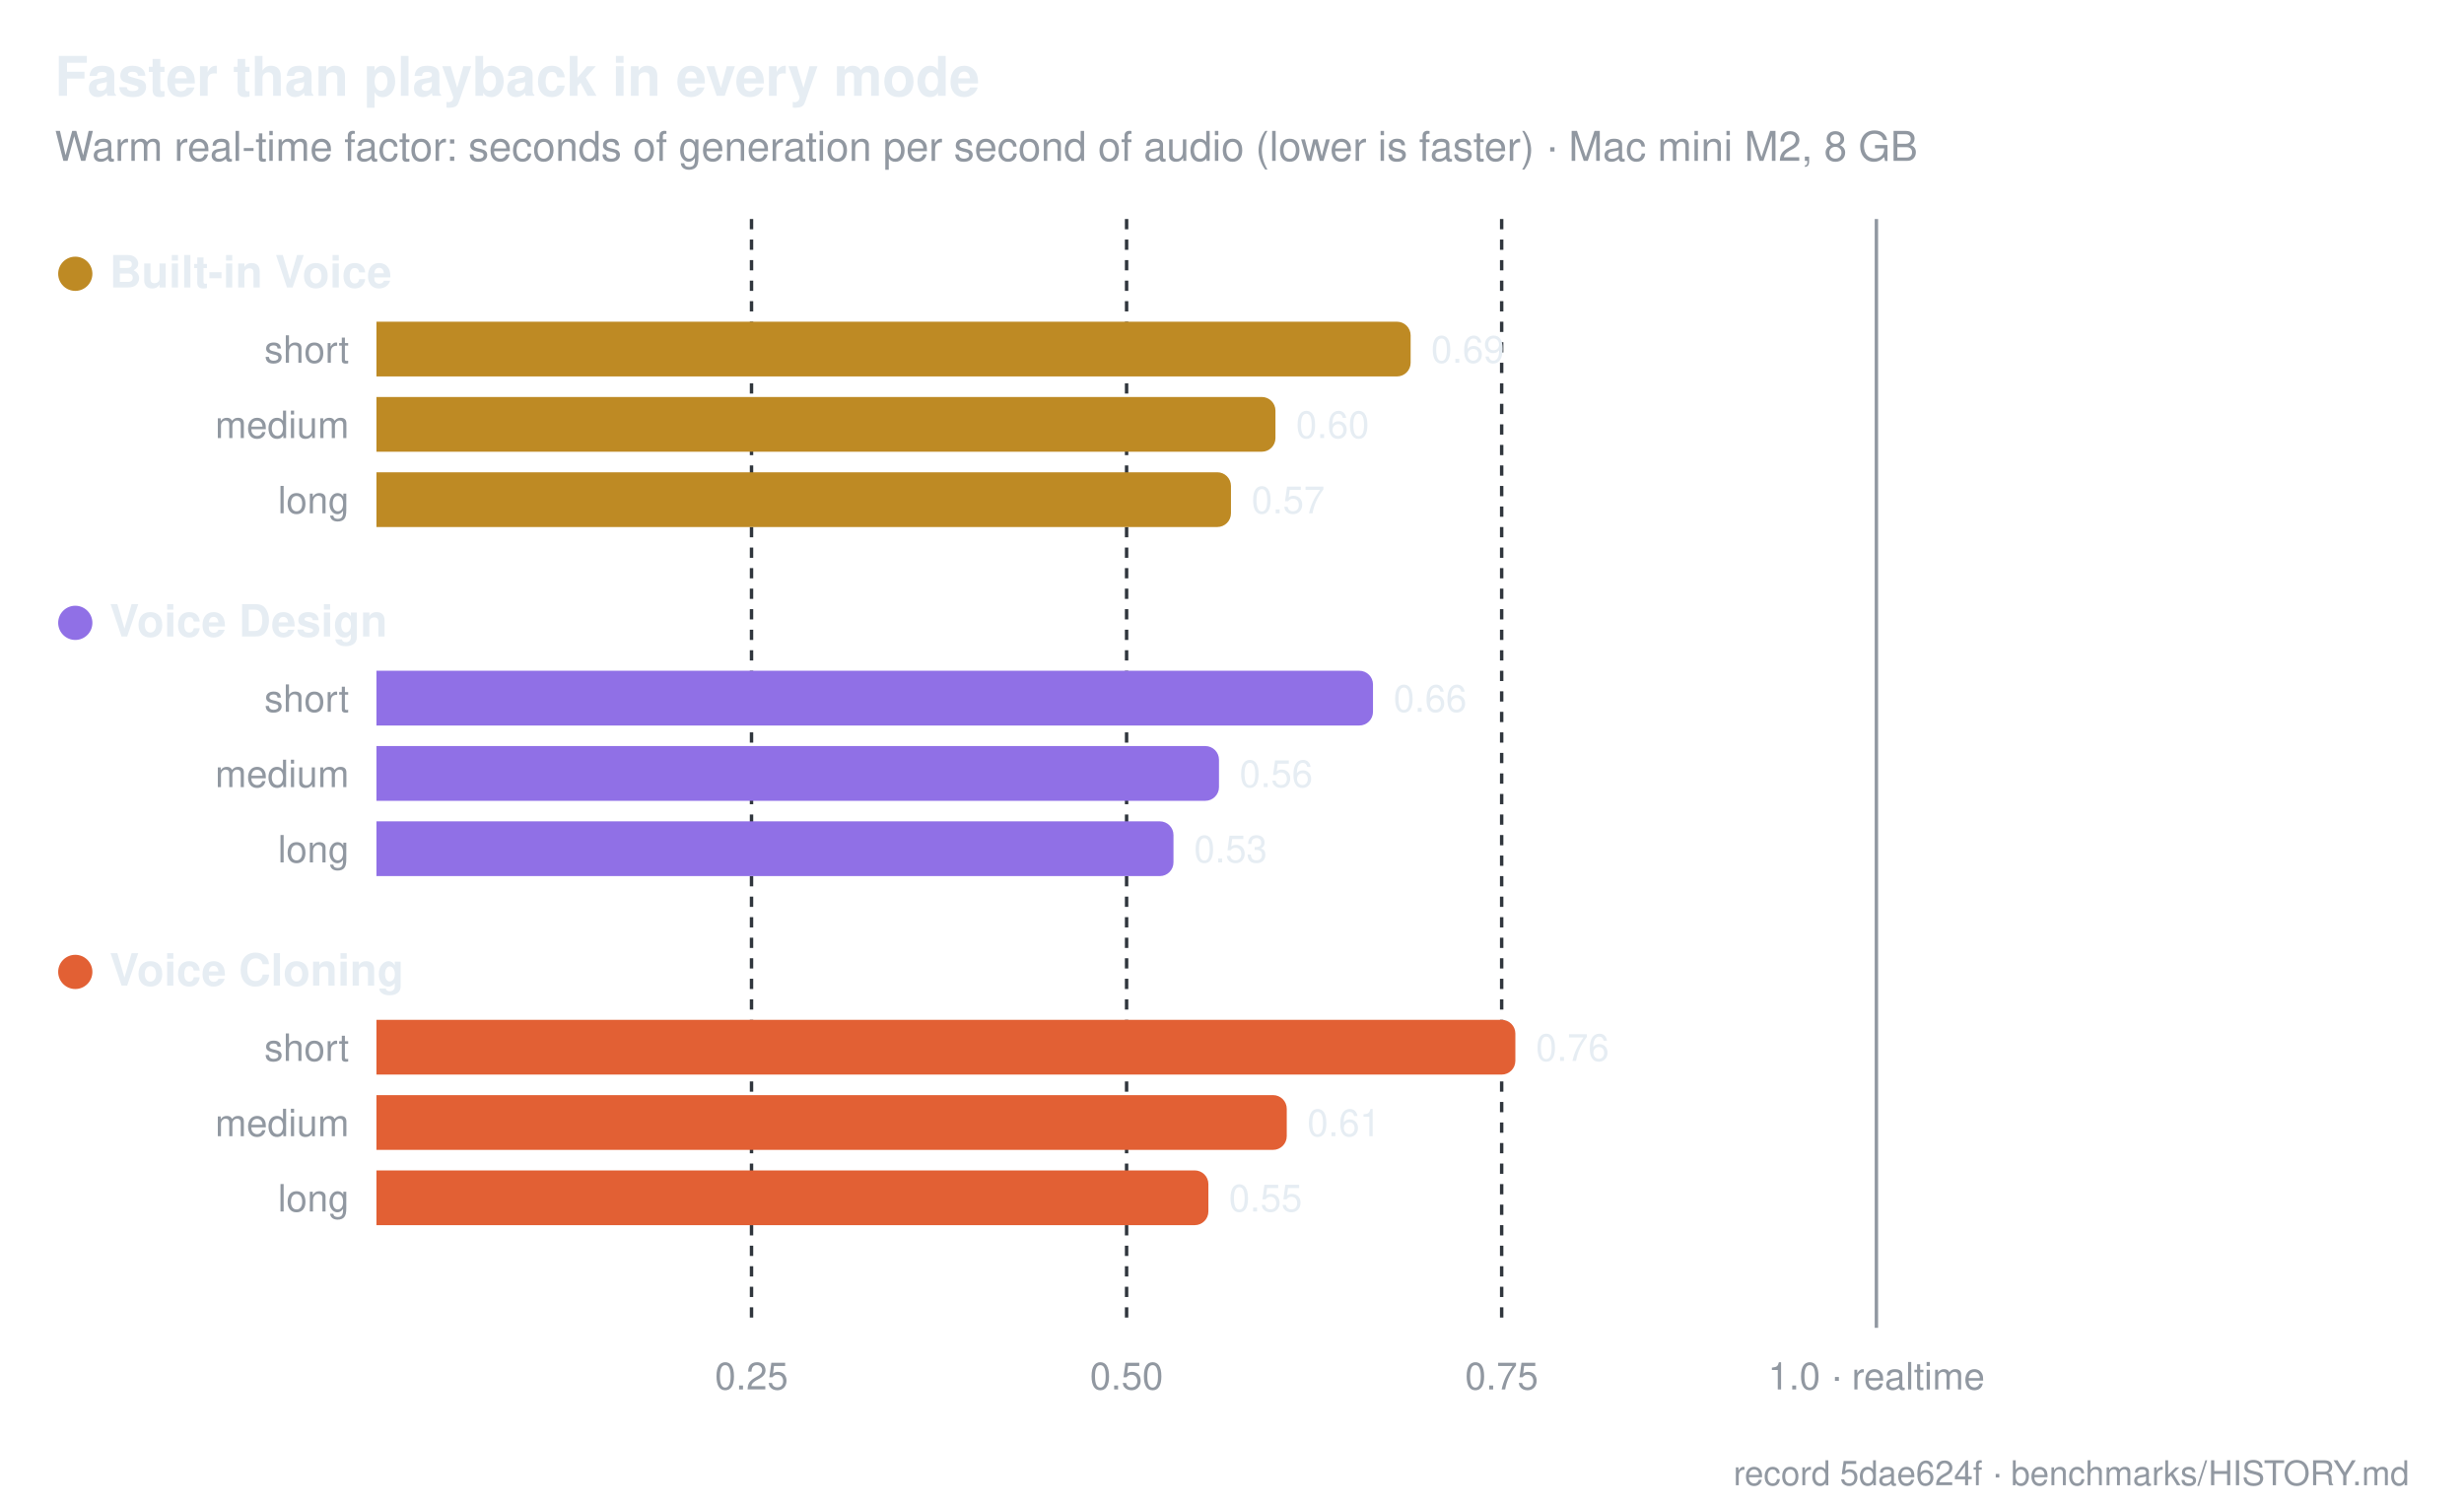
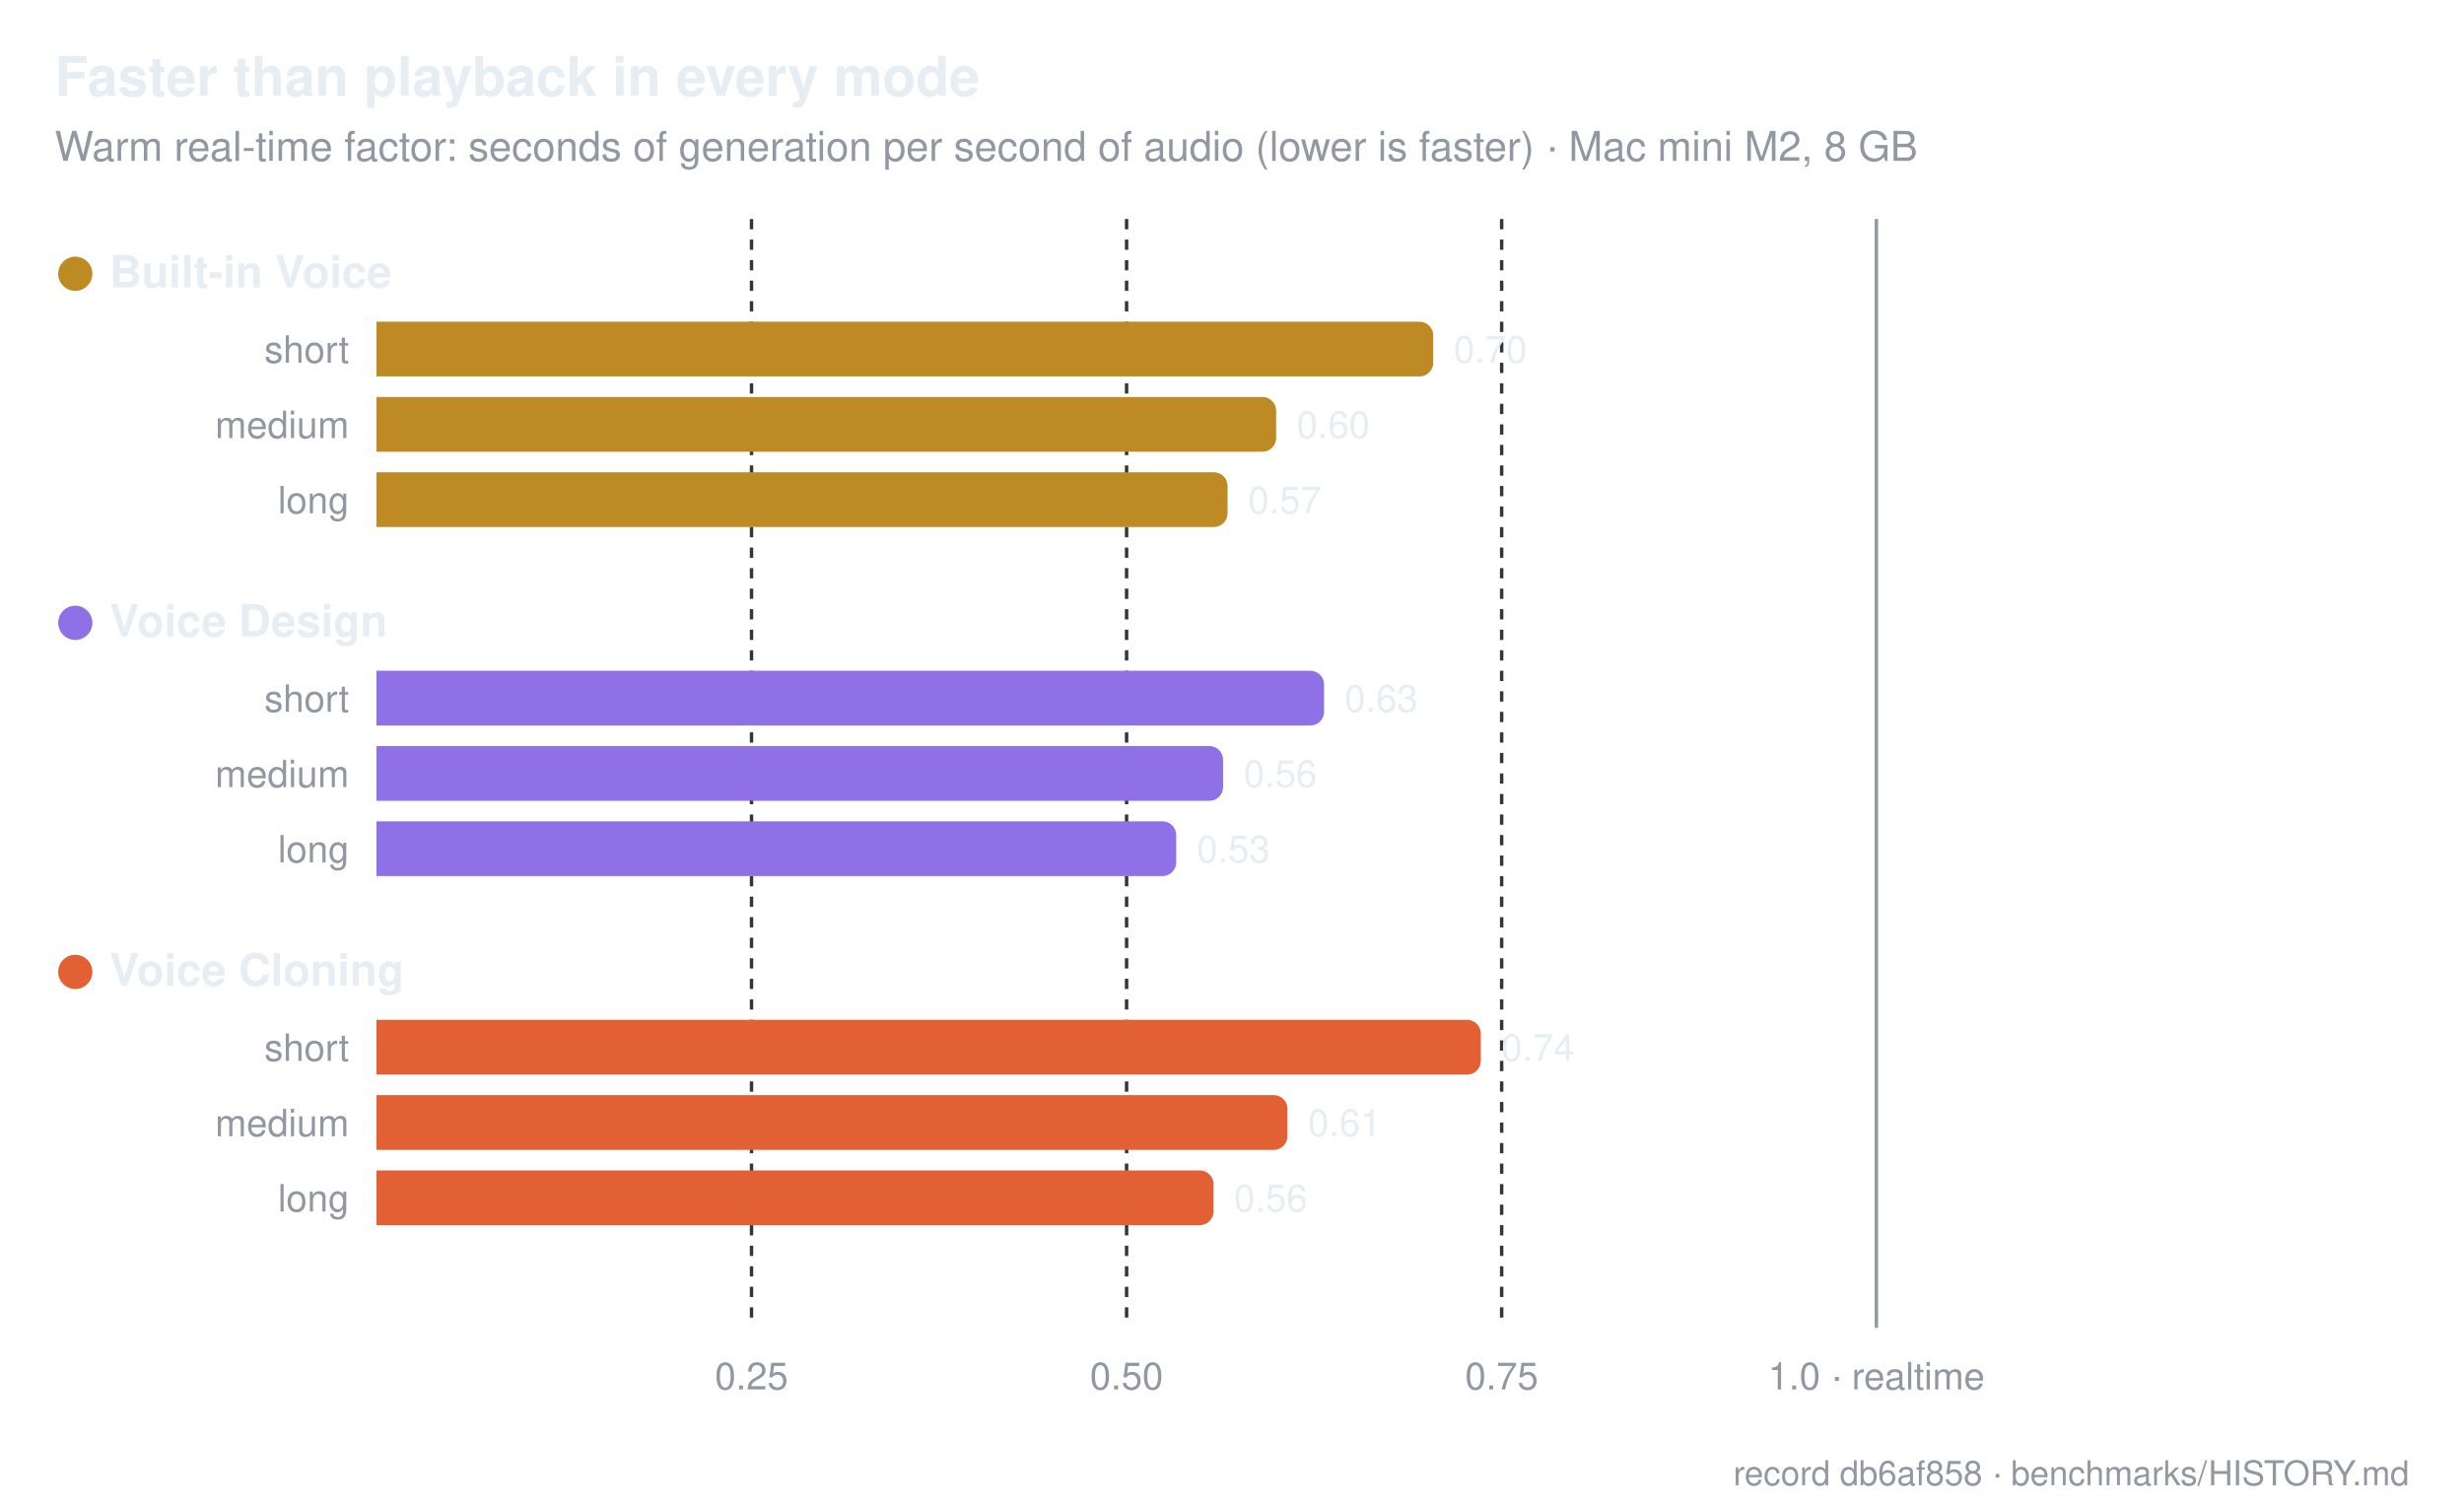
<svg xmlns="http://www.w3.org/2000/svg" width="720" height="440" viewBox="0 0 720 440" role="img">
  <g font-family="-apple-system,BlinkMacSystemFont,'Segoe UI',Helvetica,Arial,sans-serif">
    <text x="16.0" y="28.0" fill="#e6edf3" font-size="16" font-weight="600" text-anchor="start">Faster than playback in every mode</text>
    <text x="16.0" y="47.0" fill="#9198a1" font-size="12" font-weight="normal" text-anchor="start">Warm real-time factor: seconds of generation per second of audio (lower is faster) · Mac mini M2, 8 GB</text>
    <line x1="219.6" y1="64.0" x2="219.6" y2="388" stroke="#30363d" stroke-width="1" stroke-dasharray="3 3" />
    <text x="219.6" y="406.0" fill="#9198a1" font-size="11" font-weight="normal" text-anchor="middle">0.25</text>
    <line x1="329.2" y1="64.0" x2="329.2" y2="388" stroke="#30363d" stroke-width="1" stroke-dasharray="3 3" />
    <text x="329.2" y="406.0" fill="#9198a1" font-size="11" font-weight="normal" text-anchor="middle">0.50</text>
    <line x1="438.8" y1="64.0" x2="438.8" y2="388" stroke="#30363d" stroke-width="1" stroke-dasharray="3 3" />
    <text x="438.8" y="406.0" fill="#9198a1" font-size="11" font-weight="normal" text-anchor="middle">0.75</text>
    <line x1="548.3" y1="64.0" x2="548.3" y2="388" stroke="#9198a1" stroke-width="1" />
    <text x="548.3" y="406.0" fill="#9198a1" font-size="11" font-weight="normal" text-anchor="middle">1.0 · realtime</text>
    <circle cx="22" cy="80.0" r="5" fill="#BE8A24" />
    <text x="32.0" y="84.0" fill="#e6edf3" font-size="13" font-weight="600" text-anchor="start">Built-in Voice</text>
    <text x="102.0" y="106.0" fill="#9198a1" font-size="11" font-weight="normal" text-anchor="end">short</text>
-     <path d="M110.0 94.0 h298.2 a4 4 0 0 1 4 4 v8.0 a4 4 0 0 1 -4 4 h-298.2 z" fill="#BE8A24" />
-     <text x="418.2" y="106.0" fill="#e6edf3" font-size="11" font-weight="normal" text-anchor="start">0.69</text>
+     <path d="M110.0 94.0 h304.8 a4 4 0 0 1 4 4 v8.0 a4 4 0 0 1 -4 4 h-304.8 z" fill="#BE8A24" />
+     <text x="424.8" y="106.0" fill="#e6edf3" font-size="11" font-weight="normal" text-anchor="start">0.70</text>
    <text x="102.0" y="128.0" fill="#9198a1" font-size="11" font-weight="normal" text-anchor="end">medium</text>
-     <path d="M110.0 116.0 h258.7 a4 4 0 0 1 4 4 v8.0 a4 4 0 0 1 -4 4 h-258.7 z" fill="#BE8A24" />
-     <text x="378.7" y="128.0" fill="#e6edf3" font-size="11" font-weight="normal" text-anchor="start">0.60</text>
+     <path d="M110.0 116.0 h258.9 a4 4 0 0 1 4 4 v8.0 a4 4 0 0 1 -4 4 h-258.9 z" fill="#BE8A24" />
+     <text x="378.9" y="128.0" fill="#e6edf3" font-size="11" font-weight="normal" text-anchor="start">0.60</text>
    <text x="102.0" y="150.0" fill="#9198a1" font-size="11" font-weight="normal" text-anchor="end">long</text>
-     <path d="M110.0 138.0 h245.7 a4 4 0 0 1 4 4 v8.0 a4 4 0 0 1 -4 4 h-245.7 z" fill="#BE8A24" />
-     <text x="365.7" y="150.0" fill="#e6edf3" font-size="11" font-weight="normal" text-anchor="start">0.57</text>
+     <path d="M110.0 138.0 h244.7 a4 4 0 0 1 4 4 v8.0 a4 4 0 0 1 -4 4 h-244.7 z" fill="#BE8A24" />
+     <text x="364.7" y="150.0" fill="#e6edf3" font-size="11" font-weight="normal" text-anchor="start">0.57</text>
    <circle cx="22" cy="182.0" r="5" fill="#9070E6" />
    <text x="32.0" y="186.0" fill="#e6edf3" font-size="13" font-weight="600" text-anchor="start">Voice Design</text>
    <text x="102.0" y="208.0" fill="#9198a1" font-size="11" font-weight="normal" text-anchor="end">short</text>
-     <path d="M110.0 196.0 h287.2 a4 4 0 0 1 4 4 v8.0 a4 4 0 0 1 -4 4 h-287.2 z" fill="#9070E6" />
-     <text x="407.2" y="208.0" fill="#e6edf3" font-size="11" font-weight="normal" text-anchor="start">0.66</text>
+     <path d="M110.0 196.0 h272.9 a4 4 0 0 1 4 4 v8.0 a4 4 0 0 1 -4 4 h-272.9 z" fill="#9070E6" />
+     <text x="392.9" y="208.0" fill="#e6edf3" font-size="11" font-weight="normal" text-anchor="start">0.63</text>
    <text x="102.0" y="230.0" fill="#9198a1" font-size="11" font-weight="normal" text-anchor="end">medium</text>
-     <path d="M110.0 218.0 h242.2 a4 4 0 0 1 4 4 v8.0 a4 4 0 0 1 -4 4 h-242.2 z" fill="#9070E6" />
-     <text x="362.2" y="230.0" fill="#e6edf3" font-size="11" font-weight="normal" text-anchor="start">0.56</text>
+     <path d="M110.0 218.0 h243.4 a4 4 0 0 1 4 4 v8.0 a4 4 0 0 1 -4 4 h-243.4 z" fill="#9070E6" />
+     <text x="363.4" y="230.0" fill="#e6edf3" font-size="11" font-weight="normal" text-anchor="start">0.56</text>
    <text x="102.0" y="252.0" fill="#9198a1" font-size="11" font-weight="normal" text-anchor="end">long</text>
-     <path d="M110.0 240.0 h228.9 a4 4 0 0 1 4 4 v8.0 a4 4 0 0 1 -4 4 h-228.9 z" fill="#9070E6" />
-     <text x="348.9" y="252.0" fill="#e6edf3" font-size="11" font-weight="normal" text-anchor="start">0.53</text>
+     <path d="M110.0 240.0 h229.7 a4 4 0 0 1 4 4 v8.0 a4 4 0 0 1 -4 4 h-229.7 z" fill="#9070E6" />
+     <text x="349.7" y="252.0" fill="#e6edf3" font-size="11" font-weight="normal" text-anchor="start">0.53</text>
    <circle cx="22" cy="284.0" r="5" fill="#E26034" />
    <text x="32.0" y="288.0" fill="#e6edf3" font-size="13" font-weight="600" text-anchor="start">Voice Cloning</text>
    <text x="102.0" y="310.0" fill="#9198a1" font-size="11" font-weight="normal" text-anchor="end">short</text>
-     <path d="M110.0 298.0 h328.8 a4 4 0 0 1 4 4 v8.0 a4 4 0 0 1 -4 4 h-328.8 z" fill="#E26034" />
-     <text x="448.8" y="310.0" fill="#e6edf3" font-size="11" font-weight="normal" text-anchor="start">0.76</text>
+     <path d="M110.0 298.0 h318.7 a4 4 0 0 1 4 4 v8.0 a4 4 0 0 1 -4 4 h-318.7 z" fill="#E26034" />
+     <text x="438.7" y="310.0" fill="#e6edf3" font-size="11" font-weight="normal" text-anchor="start">0.74</text>
    <text x="102.0" y="332.0" fill="#9198a1" font-size="11" font-weight="normal" text-anchor="end">medium</text>
-     <path d="M110.0 320.0 h262.0 a4 4 0 0 1 4 4 v8.0 a4 4 0 0 1 -4 4 h-262.0 z" fill="#E26034" />
-     <text x="382.0" y="332.0" fill="#e6edf3" font-size="11" font-weight="normal" text-anchor="start">0.61</text>
+     <path d="M110.0 320.0 h262.2 a4 4 0 0 1 4 4 v8.0 a4 4 0 0 1 -4 4 h-262.2 z" fill="#E26034" />
+     <text x="382.2" y="332.0" fill="#e6edf3" font-size="11" font-weight="normal" text-anchor="start">0.61</text>
    <text x="102.0" y="354.0" fill="#9198a1" font-size="11" font-weight="normal" text-anchor="end">long</text>
-     <path d="M110.0 342.0 h239.1 a4 4 0 0 1 4 4 v8.0 a4 4 0 0 1 -4 4 h-239.1 z" fill="#E26034" />
-     <text x="359.1" y="354.0" fill="#e6edf3" font-size="11" font-weight="normal" text-anchor="start">0.55</text>
-     <text x="704.0" y="434.0" fill="#9198a1" font-size="10" font-weight="normal" text-anchor="end">record 5dae624f · benchmarks/HISTORY.md</text>
+     <path d="M110.0 342.0 h240.6 a4 4 0 0 1 4 4 v8.0 a4 4 0 0 1 -4 4 h-240.6 z" fill="#E26034" />
+     <text x="360.6" y="354.0" fill="#e6edf3" font-size="11" font-weight="normal" text-anchor="start">0.56</text>
+     <text x="704.0" y="434.0" fill="#9198a1" font-size="10" font-weight="normal" text-anchor="end">record db6af858 · benchmarks/HISTORY.md</text>
  </g>
</svg>
